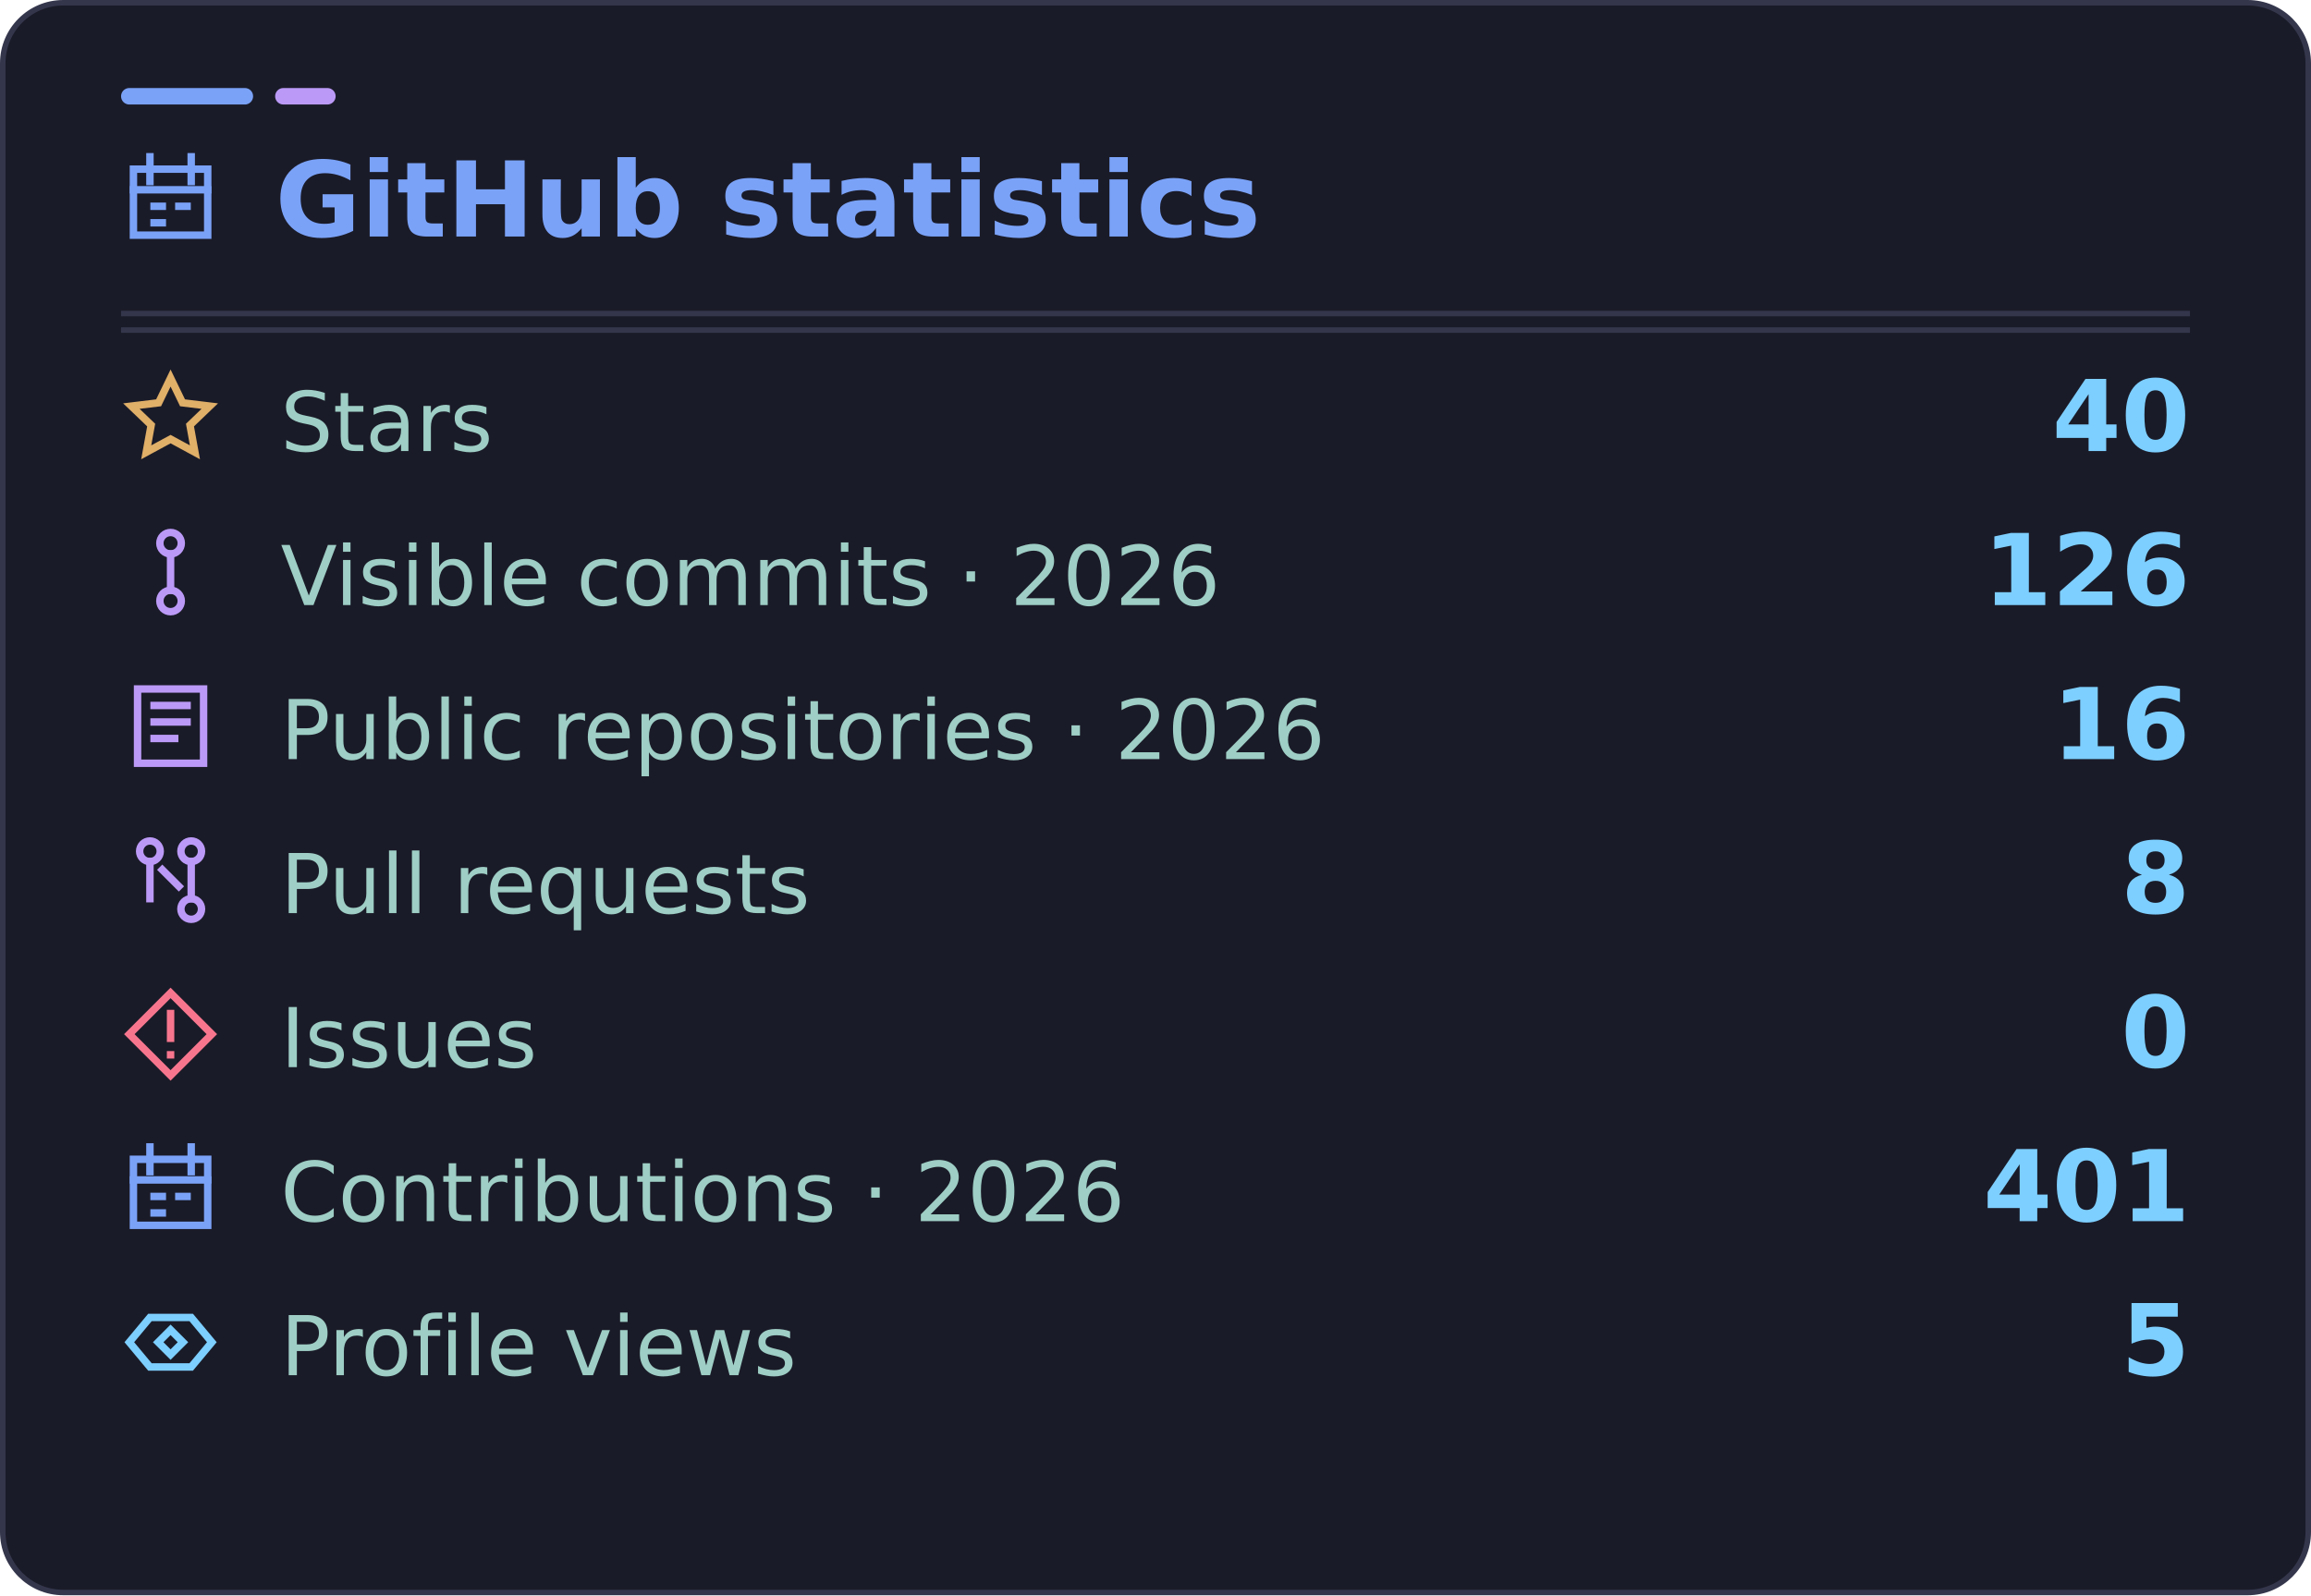
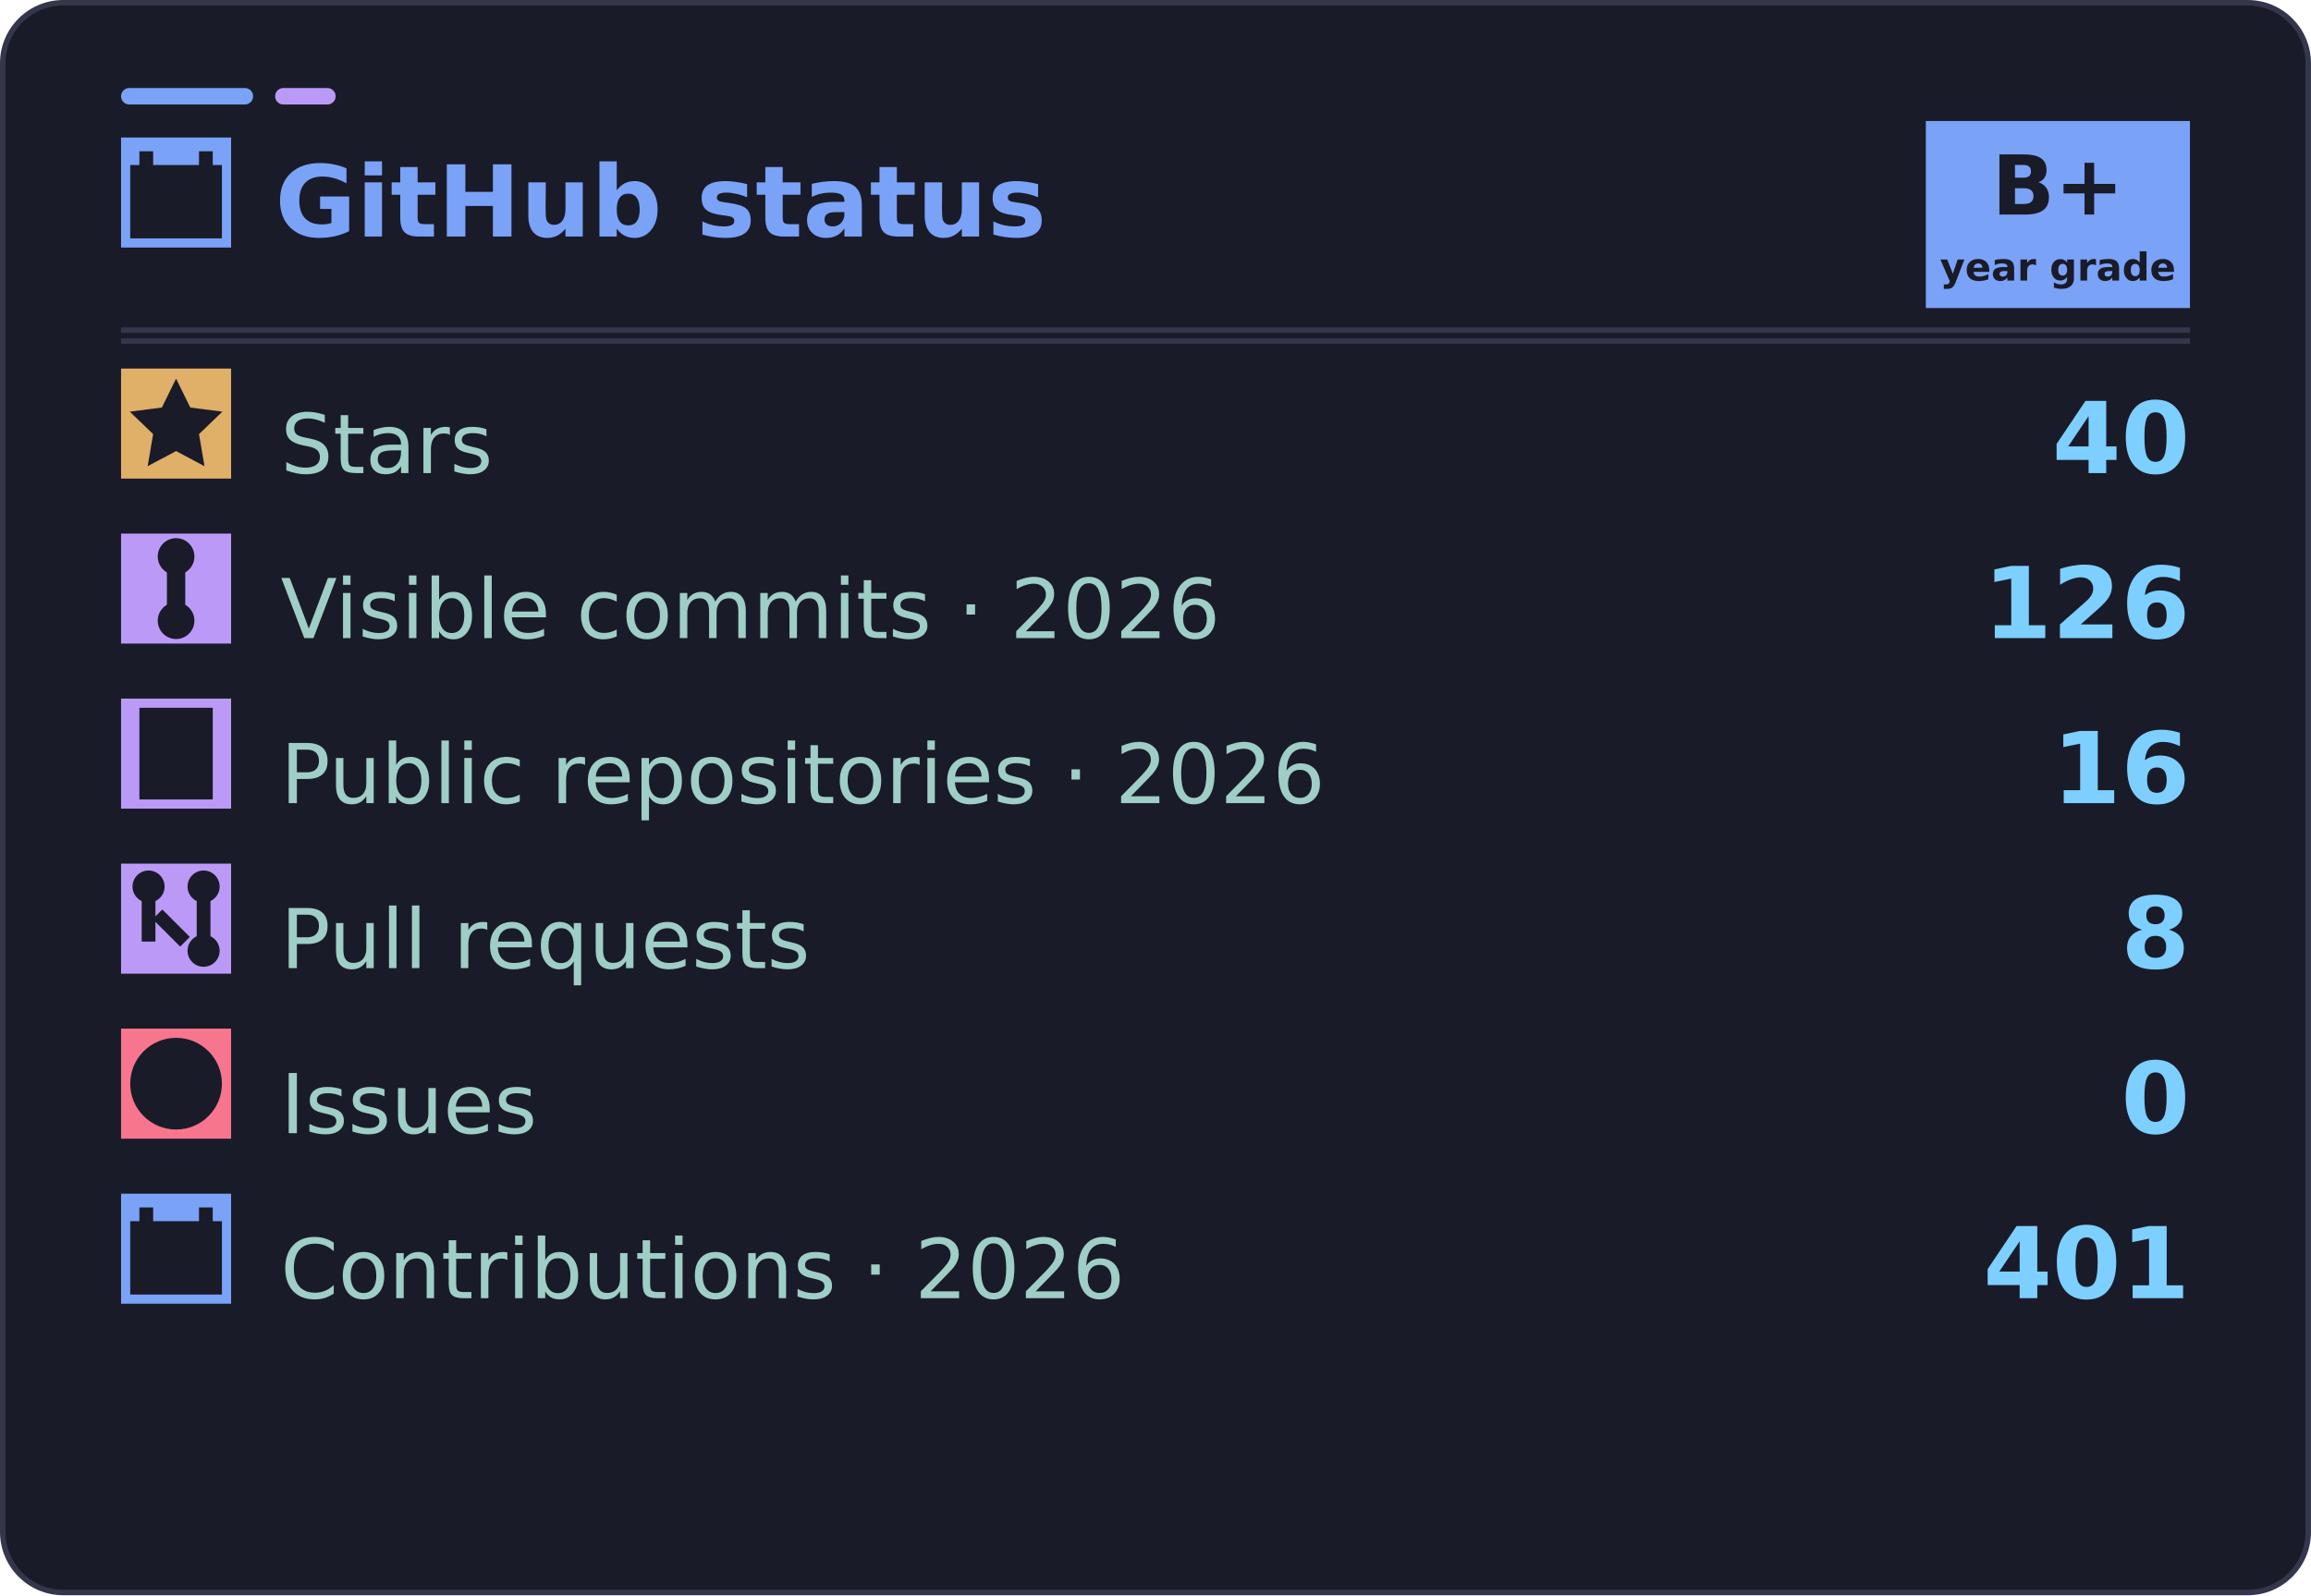
- <svg xmlns="http://www.w3.org/2000/svg" width="420" height="290" viewBox="0 0 420 290" role="img" aria-labelledby="title desc" data-visits="5">
+ <svg xmlns="http://www.w3.org/2000/svg" width="420" height="290" viewBox="0 0 420 290" role="img" aria-labelledby="title desc">
  <rect x="0.5" y="0.5" width="419" height="289" rx="11" fill="#1a1b28" stroke="#34364c" />
  <rect x="22" y="16" width="24" height="3" rx="1.5" fill="#7aa2f7" />
  <rect x="50" y="16" width="11" height="3" rx="1.5" fill="#bb9af7" />
  <path d="M22 60H398" stroke="#34364c" />
  <g font-family="DejaVu Sans, Segoe UI, Arial, sans-serif">
-     <svg x="22" y="27" width="18" height="18" viewBox="0 0 24 24" fill="none" stroke="#7aa2f7" stroke-width="1.8" stroke-linecap="square" stroke-linejoin="miter" aria-hidden="true">
-       <rect x="3" y="5" width="18" height="16" />
-       <path d="M7 2v6m10-6v6M3 10h18m-13 4h2m4 0h2m-8 4h2" />
+     <svg x="22" y="25" width="20" height="20" viewBox="0 0 24 24" aria-hidden="true">
+       <rect width="24" height="24" fill="#7aa2f7" />
+       <g fill="#1a1b28">
+         <path d="M4 3h3v4H4zm13 0h3v4h-3zM2 6h20v16H2z" />
+         <path d="M5 10h3v3H5zm5 0h3v3h-3zm5 0h3v3h-3zM5 15h3v3H5zm5 0h3v3h-3z" />
+       </g>
    </svg>
-     <text x="50" y="43" fill="#7aa2f7" font-size="19" font-weight="700">GitHub statistics</text>
-     <path d="M22 57H398" stroke="#34364c" />
-     <svg x="22" y="67" width="18" height="18" viewBox="0 0 24 24" fill="none" stroke="#e0af68" stroke-width="1.8" stroke-linecap="square" stroke-linejoin="miter" aria-hidden="true">
-       <path d="m12 2.3 2.9 6 6.6.8-4.8 4.6 1.2 6.6-5.9-3.2-5.9 3.2 1.2-6.6-4.8-4.6 6.6-.8 2.9-6Z" />
+     <text x="50" y="43" fill="#7aa2f7" font-size="18" font-weight="700">GitHub status</text>
+     <rect x="350" y="22" width="48" height="34" fill="#7aa2f7" />
+     <text x="374" y="39" text-anchor="middle" fill="#1a1b28" font-size="15" font-weight="800">B+</text>
+     <text x="374" y="51" text-anchor="middle" fill="#1a1b28" font-size="7" font-weight="700">year grade</text>
+     <path d="M22 62H398" stroke="#34364c" />
+     <svg x="22" y="67" width="20" height="20" viewBox="0 0 24 24" aria-hidden="true">
+       <rect width="24" height="24" fill="#e0af68" />
+       <g fill="#1a1b28">
+         <path d="m12 2.2 3.1 6.3 7 .9-5.1 4.9 1.2 7-6.2-3.3-6.2 3.3 1.2-7-5.1-4.9 7-.9L12 2.2Z" />
+       </g>
    </svg>
-     <text x="51" y="82" fill="#9ecec5" font-size="15">Stars</text>
-     <text x="398" y="82" text-anchor="end" fill="#7dcfff" font-size="18" font-weight="700">40</text>
-     <svg x="22" y="95" width="18" height="18" viewBox="0 0 24 24" fill="none" stroke="#bb9af7" stroke-width="1.8" stroke-linecap="square" stroke-linejoin="miter" aria-hidden="true">
-       <circle cx="12" cy="5" r="2.6" />
-       <circle cx="12" cy="19" r="2.6" />
-       <path d="M12 7.6v8.8" />
+     <text x="51" y="86" fill="#9ecec5" font-size="15">Stars</text>
+     <text x="398" y="86" text-anchor="end" fill="#7dcfff" font-size="18" font-weight="700">40</text>
+     <svg x="22" y="97" width="20" height="20" viewBox="0 0 24 24" aria-hidden="true">
+       <rect width="24" height="24" fill="#bb9af7" />
+       <g fill="#1a1b28">
+         <circle cx="12" cy="5" r="4" />
+         <circle cx="12" cy="19" r="4" />
+         <path d="M10 8h4v8h-4z" />
+       </g>
    </svg>
-     <text x="51" y="110" fill="#9ecec5" font-size="15">Visible commits · 2026</text>
-     <text x="398" y="110" text-anchor="end" fill="#7dcfff" font-size="18" font-weight="700">126</text>
-     <svg x="22" y="123" width="18" height="18" viewBox="0 0 24 24" fill="none" stroke="#bb9af7" stroke-width="1.8" stroke-linecap="square" stroke-linejoin="miter" aria-hidden="true">
-       <path d="M4 3h16v18H4zM8 7h8M8 11h8M8 15h5" />
+     <text x="51" y="116" fill="#9ecec5" font-size="15">Visible commits · 2026</text>
+     <text x="398" y="116" text-anchor="end" fill="#7dcfff" font-size="18" font-weight="700">126</text>
+     <svg x="22" y="127" width="20" height="20" viewBox="0 0 24 24" aria-hidden="true">
+       <rect width="24" height="24" fill="#bb9af7" />
+       <g fill="#1a1b28">
+         <path d="M4 2h16v20H4z" />
+         <path d="M8 7h8v1.8H8zm0 4.5h8v1.8H8zm0 4.5h5v1.8H8z" />
+       </g>
    </svg>
-     <text x="51" y="138" fill="#9ecec5" font-size="15">Public repositories · 2026</text>
-     <text x="398" y="138" text-anchor="end" fill="#7dcfff" font-size="18" font-weight="700">16</text>
-     <svg x="22" y="151" width="18" height="18" viewBox="0 0 24 24" fill="none" stroke="#bb9af7" stroke-width="1.8" stroke-linecap="square" stroke-linejoin="miter" aria-hidden="true">
-       <circle cx="7" cy="5" r="2.5" />
-       <circle cx="17" cy="19" r="2.5" />
-       <circle cx="17" cy="5" r="2.5" />
-       <path d="M7 7.5v9m10-9v9m-7-7 4 4" />
+     <text x="51" y="146" fill="#9ecec5" font-size="15">Public repositories · 2026</text>
+     <text x="398" y="146" text-anchor="end" fill="#7dcfff" font-size="18" font-weight="700">16</text>
+     <svg x="22" y="157" width="20" height="20" viewBox="0 0 24 24" aria-hidden="true">
+       <rect width="24" height="24" fill="#bb9af7" />
+       <g fill="#1a1b28">
+         <circle cx="6" cy="5" r="3.5" />
+         <circle cx="18" cy="19" r="3.5" />
+         <circle cx="18" cy="5" r="3.5" />
+         <path d="M4.5 8h3v9h-3zM16.5 8h3v8h-3zM9 10l6 6-2.1 2.1-6-6z" />
+       </g>
    </svg>
-     <text x="51" y="166" fill="#9ecec5" font-size="15">Pull requests</text>
-     <text x="398" y="166" text-anchor="end" fill="#7dcfff" font-size="18" font-weight="700">8</text>
-     <svg x="22" y="179" width="18" height="18" viewBox="0 0 24 24" fill="none" stroke="#f7768e" stroke-width="1.8" stroke-linecap="square" stroke-linejoin="miter" aria-hidden="true">
-       <path d="m12 2 10 10-10 10L2 12 12 2Z" />
-       <path d="M12 7v6m0 4v.01" />
+     <text x="51" y="176" fill="#9ecec5" font-size="15">Pull requests</text>
+     <text x="398" y="176" text-anchor="end" fill="#7dcfff" font-size="18" font-weight="700">8</text>
+     <svg x="22" y="187" width="20" height="20" viewBox="0 0 24 24" aria-hidden="true">
+       <rect width="24" height="24" fill="#f7768e" />
+       <g fill="#1a1b28">
+         <circle cx="12" cy="12" r="10" />
+         <path d="M10.7 6.2h2.6l-.4 7.4h-1.8zM10.8 15.2h2.4v2.6h-2.4z" />
+       </g>
    </svg>
-     <text x="51" y="194" fill="#9ecec5" font-size="15">Issues</text>
-     <text x="398" y="194" text-anchor="end" fill="#7dcfff" font-size="18" font-weight="700">0</text>
-     <svg x="22" y="207" width="18" height="18" viewBox="0 0 24 24" fill="none" stroke="#7aa2f7" stroke-width="1.8" stroke-linecap="square" stroke-linejoin="miter" aria-hidden="true">
-       <rect x="3" y="5" width="18" height="16" />
-       <path d="M7 2v6m10-6v6M3 10h18m-13 4h2m4 0h2m-8 4h2" />
+     <text x="51" y="206" fill="#9ecec5" font-size="15">Issues</text>
+     <text x="398" y="206" text-anchor="end" fill="#7dcfff" font-size="18" font-weight="700">0</text>
+     <svg x="22" y="217" width="20" height="20" viewBox="0 0 24 24" aria-hidden="true">
+       <rect width="24" height="24" fill="#7aa2f7" />
+       <g fill="#1a1b28">
+         <path d="M4 3h3v4H4zm13 0h3v4h-3zM2 6h20v16H2z" />
+         <path d="M5 10h3v3H5zm5 0h3v3h-3zm5 0h3v3h-3zM5 15h3v3H5zm5 0h3v3h-3z" />
+       </g>
    </svg>
-     <text x="51" y="222" fill="#9ecec5" font-size="15">Contributions · 2026</text>
-     <text x="398" y="222" text-anchor="end" fill="#7dcfff" font-size="18" font-weight="700">401</text>
-     <svg x="22" y="235" width="18" height="18" viewBox="0 0 24 24" fill="none" stroke="#7dcfff" stroke-width="1.8" stroke-linecap="square" stroke-linejoin="miter" aria-hidden="true">
-       <path d="m2 12 5-6h10l5 6-5 6H7l-5-6Z" />
-       <path d="m12 9 3 3-3 3-3-3 3-3Z" />
-     </svg>
-     <text x="51" y="250" fill="#9ecec5" font-size="15">Profile views</text>
-     <text id="visits-value" x="398" y="250" text-anchor="end" fill="#7dcfff" font-size="18" font-weight="700">5</text>
+     <text x="51" y="236" fill="#9ecec5" font-size="15">Contributions · 2026</text>
+     <text x="398" y="236" text-anchor="end" fill="#7dcfff" font-size="18" font-weight="700">401</text>
  </g>
</svg>
